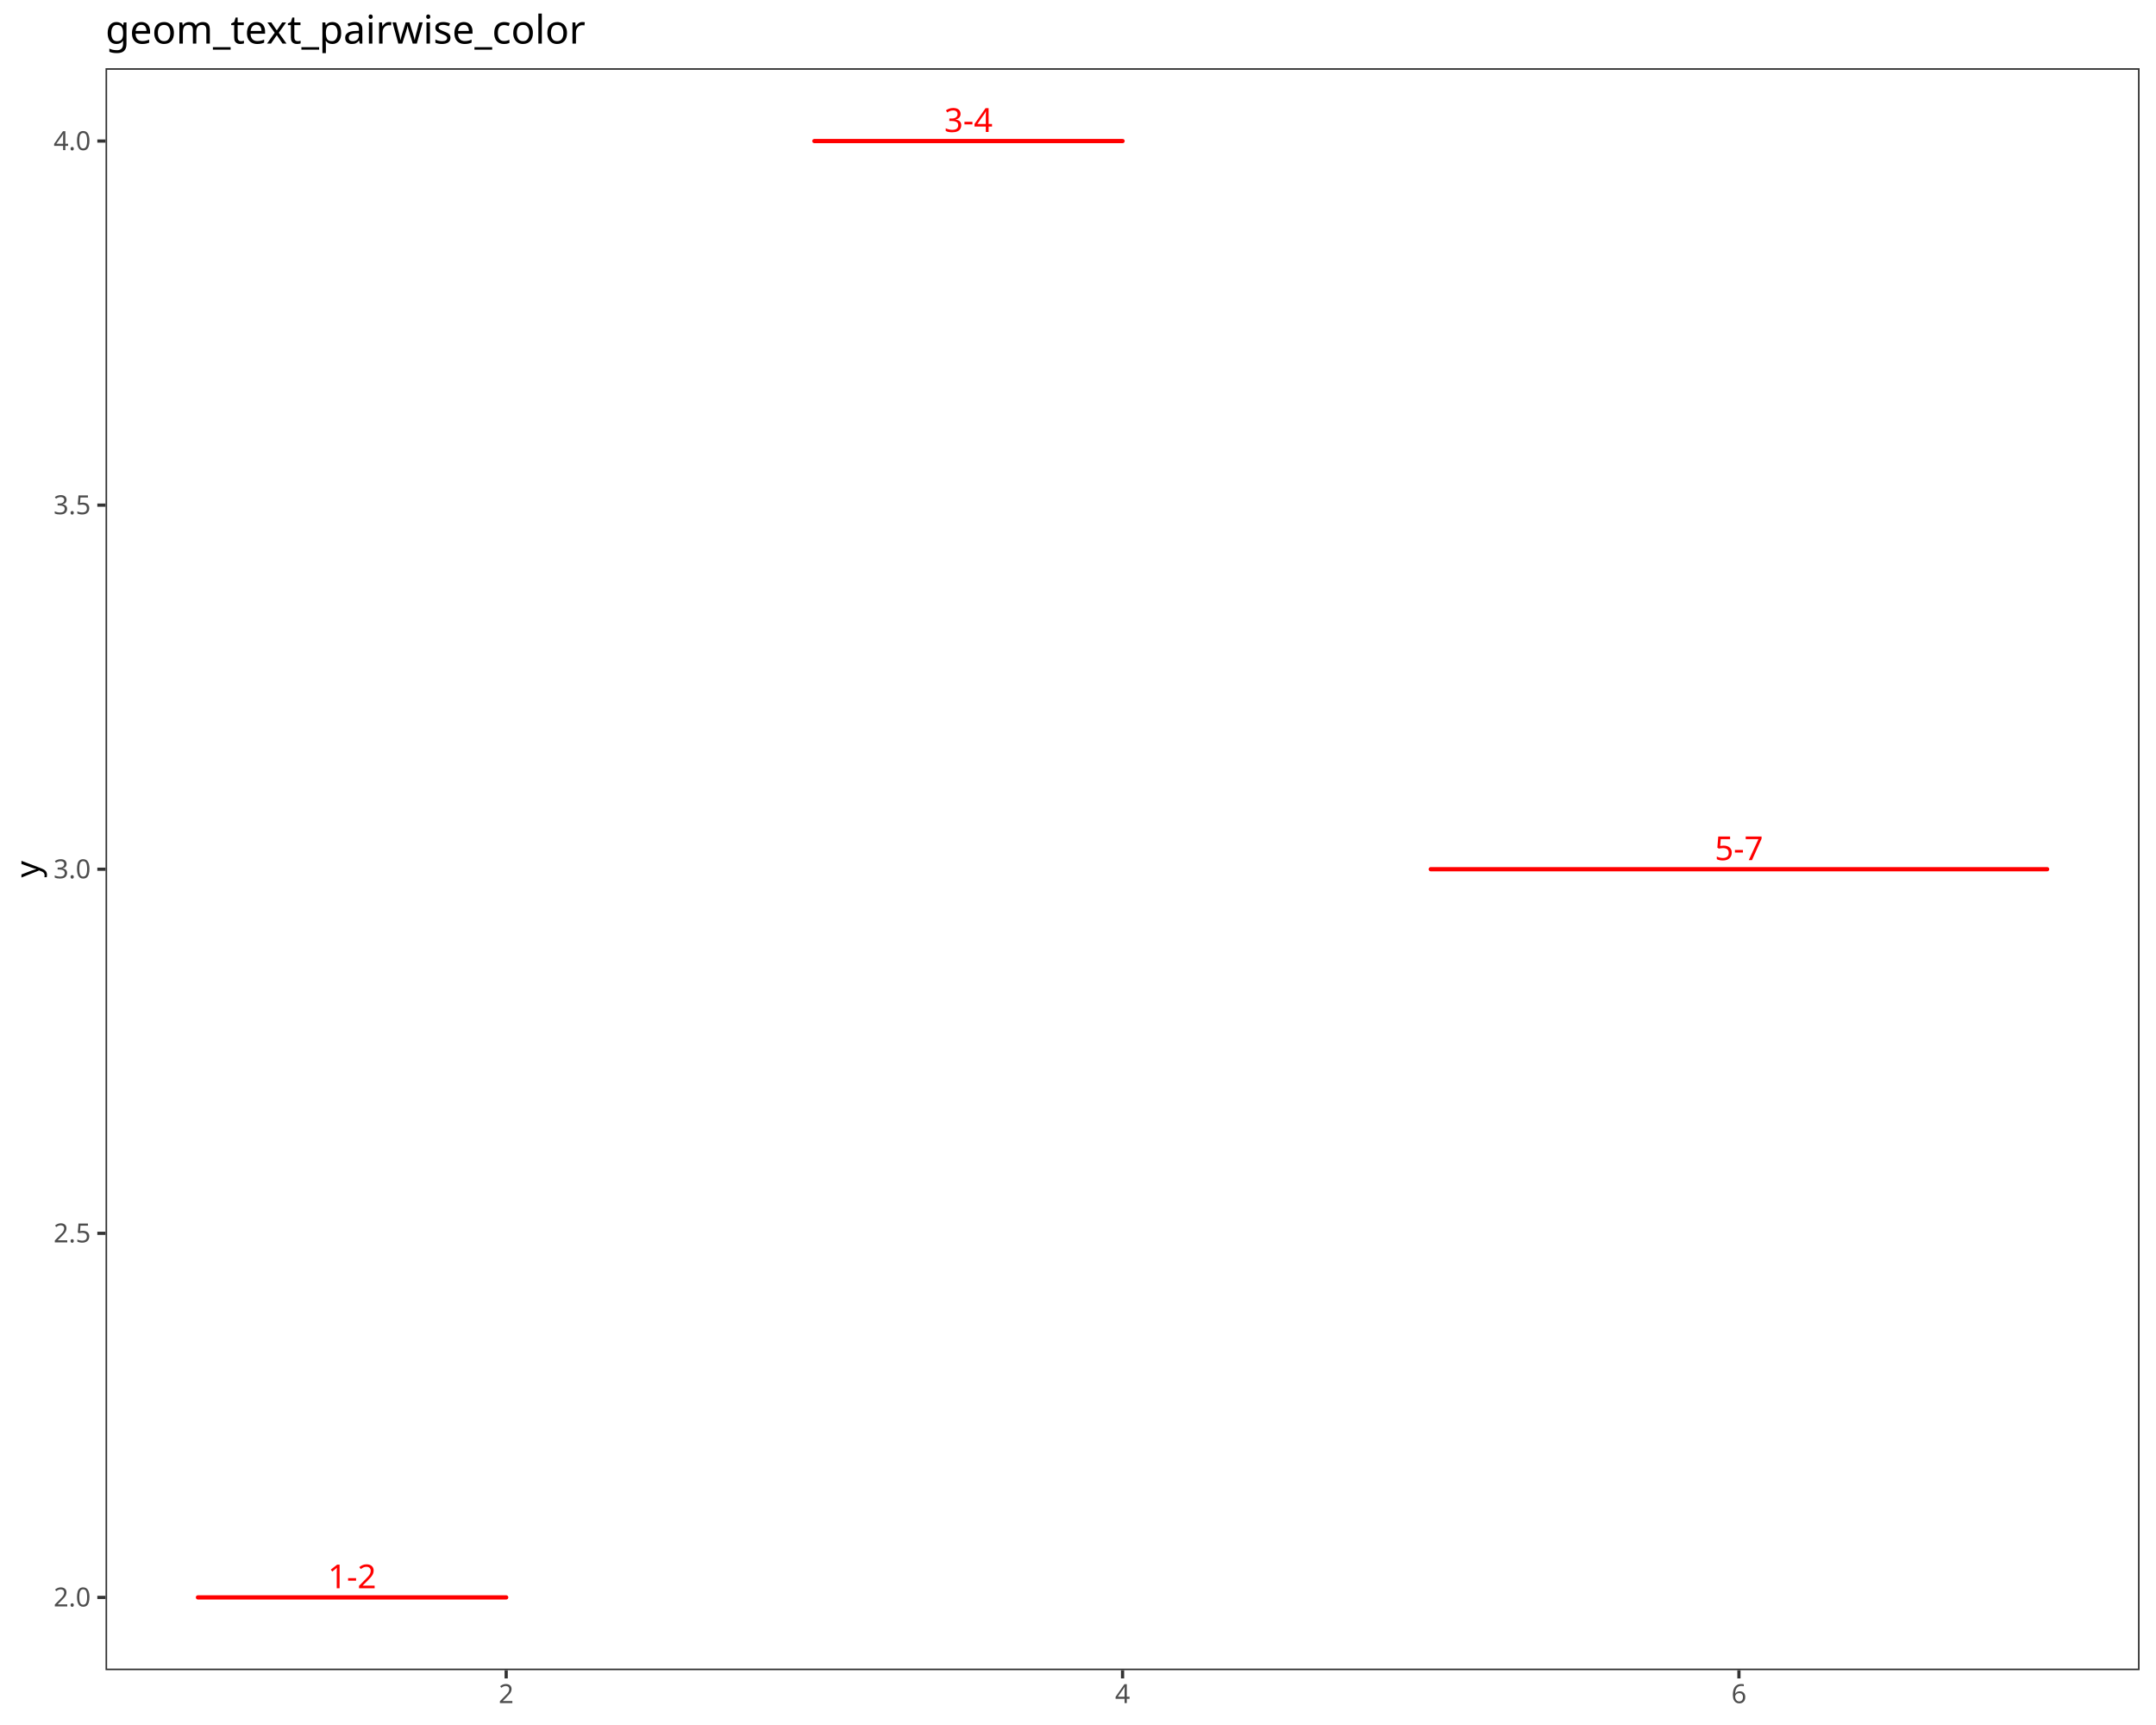
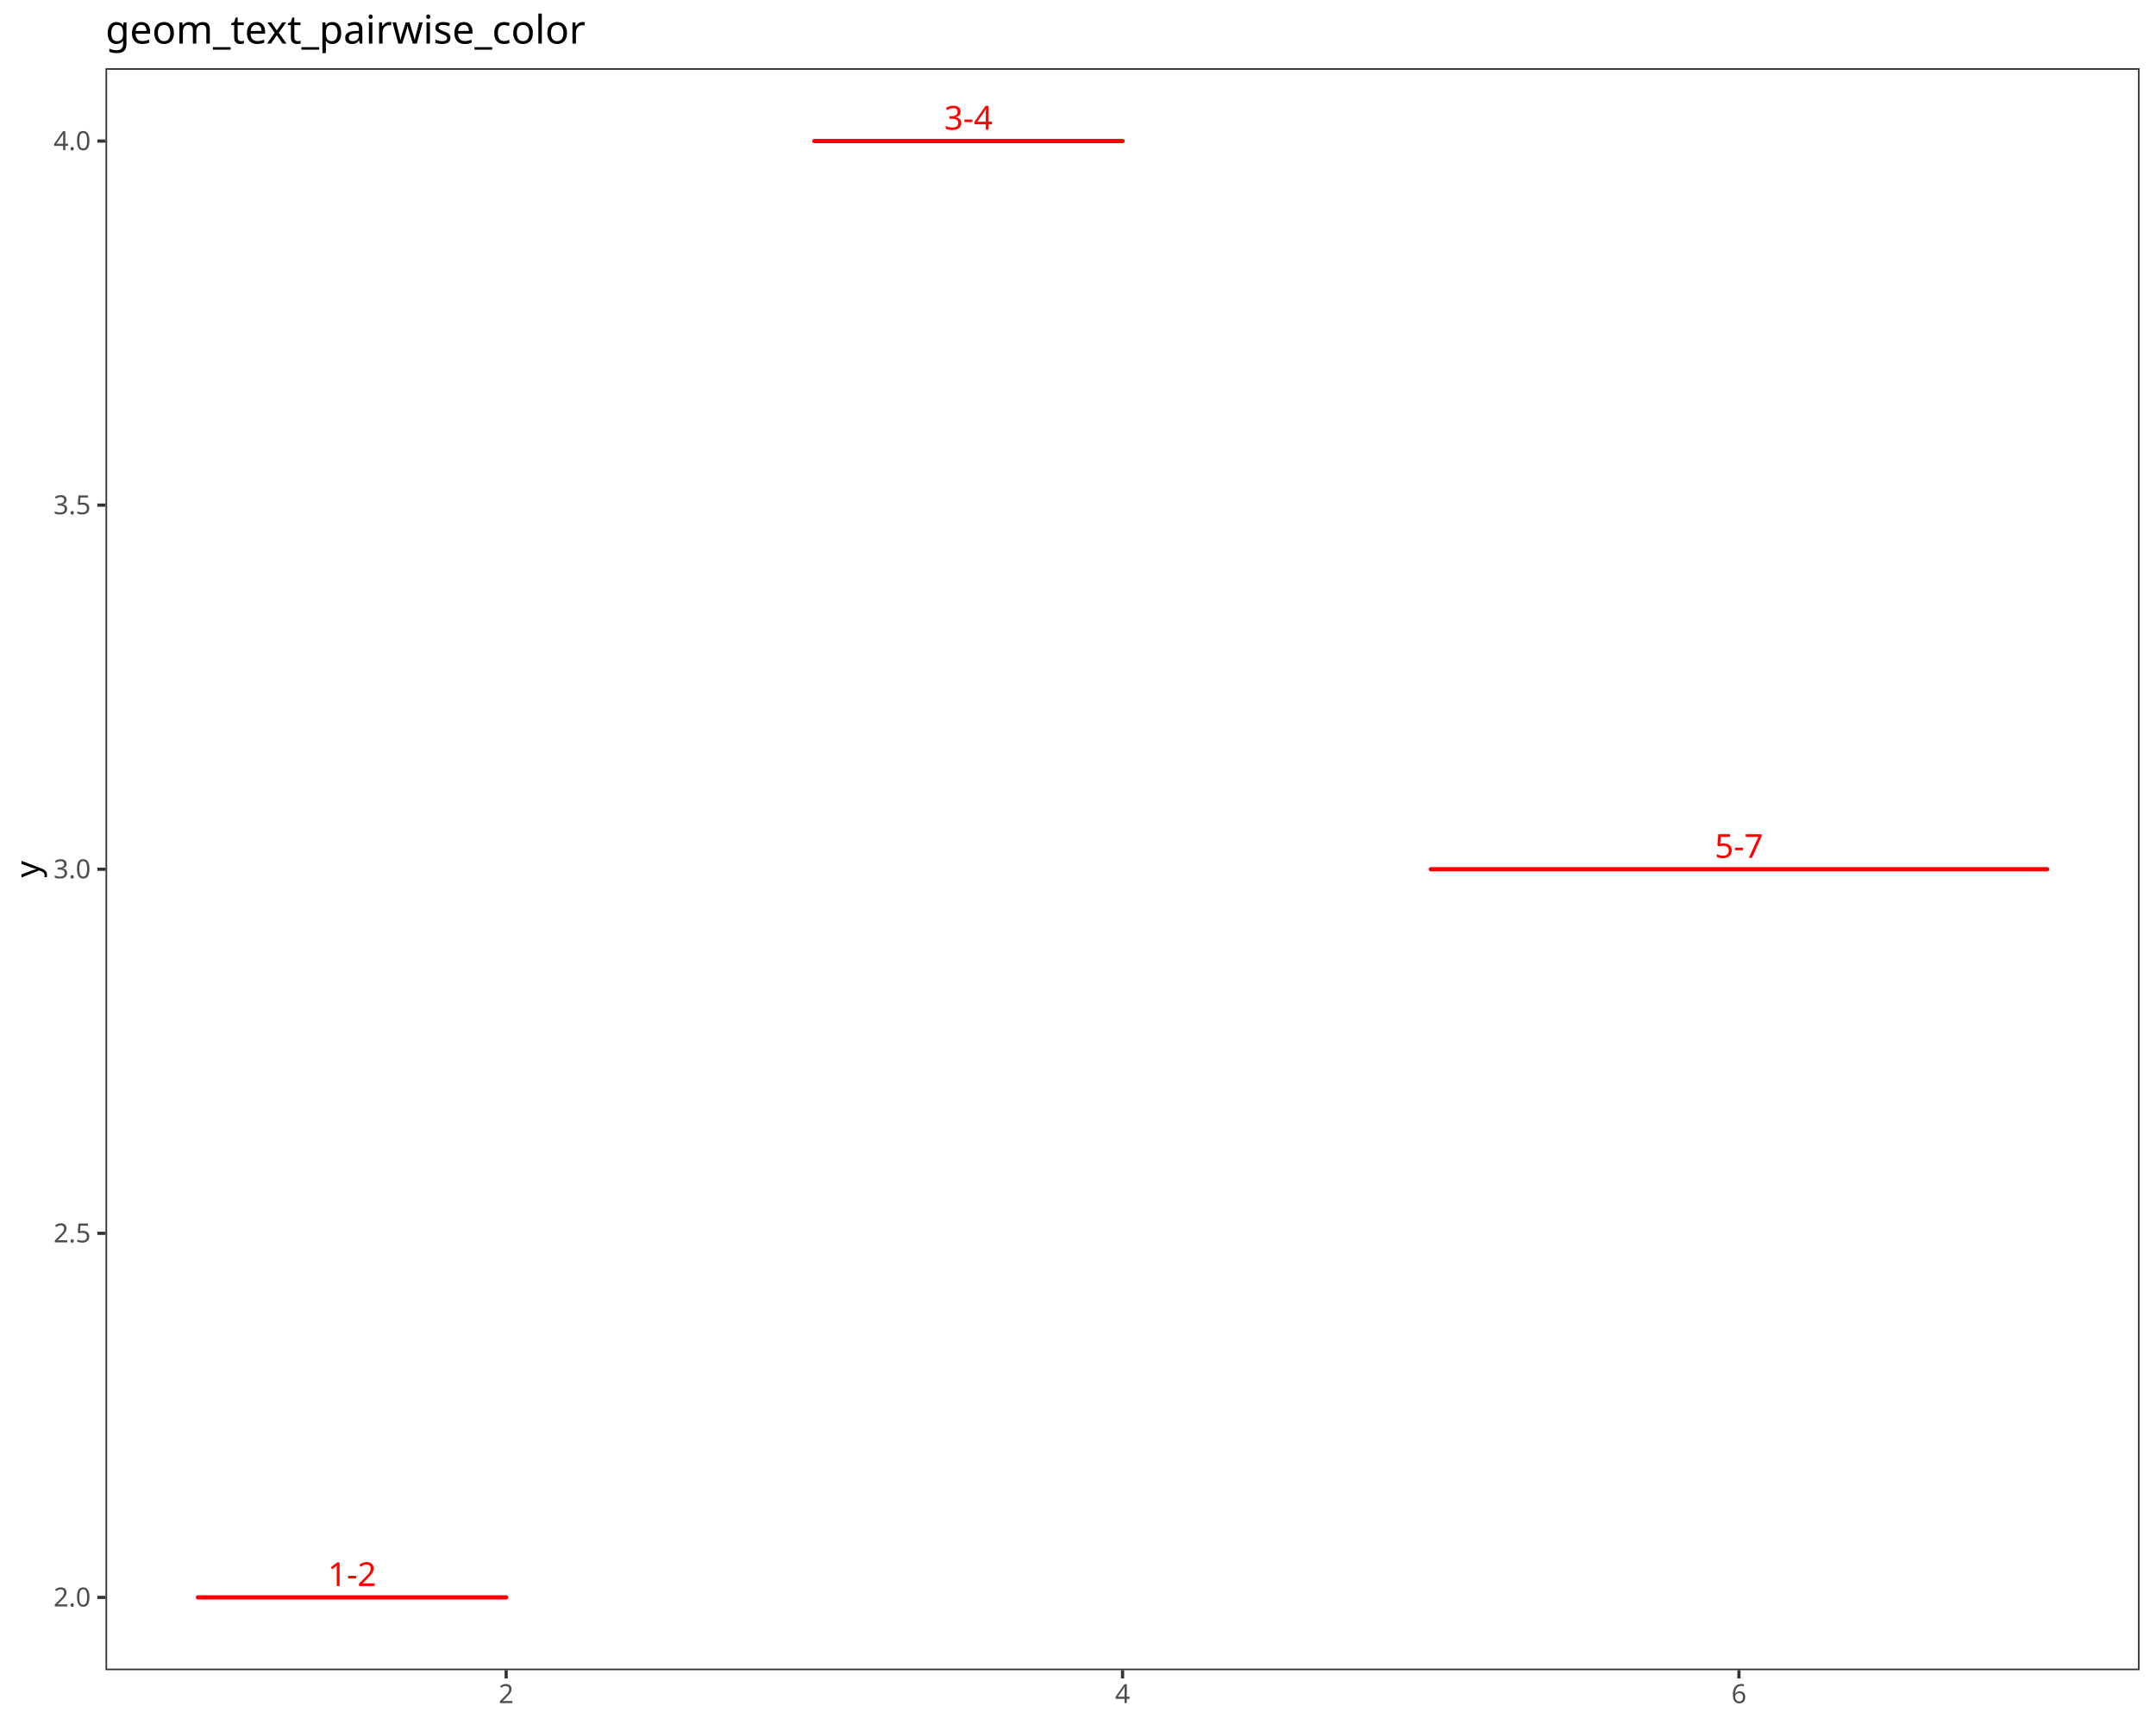
<svg xmlns="http://www.w3.org/2000/svg" class="svglite" data-engine-version="2.0" width="720.00pt" height="576.00pt" viewBox="0 0 720.00 576.00">
  <defs>
    <style type="text/css">
    .svglite line, .svglite polyline, .svglite polygon, .svglite path, .svglite rect, .svglite circle {
      fill: none;
      stroke: #000000;
      stroke-linecap: round;
      stroke-linejoin: round;
      stroke-miterlimit: 10.00;
    }
  </style>
  </defs>
  <rect width="100%" height="100%" style="stroke: none; fill: #FFFFFF;" />
  <defs>
    <clipPath id="cpMC4wMHw3MjAuMDB8MC4wMHw1NzYuMDA=">
      <rect x="0.00" y="0.00" width="720.00" height="576.00" />
    </clipPath>
  </defs>
  <g clip-path="url(#cpMC4wMHw3MjAuMDB8MC4wMHw1NzYuMDA=)">
    <rect x="0.00" y="0.00" width="720.00" height="576.00" style="stroke-width: 1.07; stroke: #FFFFFF; fill: #FFFFFF;" />
  </g>
  <defs>
    <clipPath id="cpMzUuMjR8NzE0LjUyfDIyLjc4fDU1Ny43MQ==">
      <rect x="35.24" y="22.78" width="679.28" height="534.92" />
    </clipPath>
  </defs>
  <g clip-path="url(#cpMzUuMjR8NzE0LjUyfDIyLjc4fDU1Ny43MQ==)">
    <rect x="35.24" y="22.78" width="679.28" height="534.92" style="stroke-width: 1.07; stroke: none; fill: #FFFFFF;" />
    <line x1="66.11" y1="533.39" x2="169.04" y2="533.39" style="stroke-width: 1.42; stroke: #FF0000;" />
-     <text x="117.58" y="530.35" text-anchor="middle" style="font-size: 11.04px; fill: #FF0000; font-family: sans;" textLength="15.96px" lengthAdjust="spacingAndGlyphs">1-2</text>
+     <text x="117.58" y="529.59" text-anchor="middle" style="font-size: 11.04px; fill: #FF0000; font-family: sans;" textLength="15.96px" lengthAdjust="spacingAndGlyphs">1-2</text>
    <line x1="271.96" y1="47.10" x2="374.88" y2="47.10" style="stroke-width: 1.42; stroke: #FF0000;" />
-     <text x="323.42" y="44.06" text-anchor="middle" style="font-size: 11.04px; fill: #FF0000; font-family: sans;" textLength="15.96px" lengthAdjust="spacingAndGlyphs">3-4</text>
+     <text x="323.42" y="43.30" text-anchor="middle" style="font-size: 11.04px; fill: #FF0000; font-family: sans;" textLength="15.96px" lengthAdjust="spacingAndGlyphs">3-4</text>
    <line x1="477.80" y1="290.24" x2="683.64" y2="290.24" style="stroke-width: 1.42; stroke: #FF0000;" />
-     <text x="580.72" y="287.21" text-anchor="middle" style="font-size: 11.04px; fill: #FF0000; font-family: sans;" textLength="15.96px" lengthAdjust="spacingAndGlyphs">5-7</text>
+     <text x="580.72" y="286.45" text-anchor="middle" style="font-size: 11.04px; fill: #FF0000; font-family: sans;" textLength="15.96px" lengthAdjust="spacingAndGlyphs">5-7</text>
    <rect x="35.24" y="22.78" width="679.28" height="534.92" style="stroke-width: 1.07; stroke: #333333;" />
  </g>
  <g clip-path="url(#cpMC4wMHw3MjAuMDB8MC4wMHw1NzYuMDA=)">
    <text x="30.31" y="536.42" text-anchor="end" style="font-size: 8.80px; fill: #4D4D4D; font-family: sans;" textLength="12.23px" lengthAdjust="spacingAndGlyphs">2.0</text>
    <text x="30.31" y="414.85" text-anchor="end" style="font-size: 8.80px; fill: #4D4D4D; font-family: sans;" textLength="12.23px" lengthAdjust="spacingAndGlyphs">2.5</text>
    <text x="30.31" y="293.27" text-anchor="end" style="font-size: 8.80px; fill: #4D4D4D; font-family: sans;" textLength="12.23px" lengthAdjust="spacingAndGlyphs">3.0</text>
    <text x="30.31" y="171.70" text-anchor="end" style="font-size: 8.80px; fill: #4D4D4D; font-family: sans;" textLength="12.23px" lengthAdjust="spacingAndGlyphs">3.5</text>
    <text x="30.31" y="50.13" text-anchor="end" style="font-size: 8.80px; fill: #4D4D4D; font-family: sans;" textLength="12.23px" lengthAdjust="spacingAndGlyphs">4.0</text>
    <polyline points="32.50,533.39 35.24,533.39 " style="stroke-width: 1.07; stroke: #333333; stroke-linecap: butt;" />
    <polyline points="32.50,411.82 35.24,411.82 " style="stroke-width: 1.07; stroke: #333333; stroke-linecap: butt;" />
    <polyline points="32.50,290.24 35.24,290.24 " style="stroke-width: 1.07; stroke: #333333; stroke-linecap: butt;" />
    <polyline points="32.50,168.67 35.24,168.67 " style="stroke-width: 1.07; stroke: #333333; stroke-linecap: butt;" />
    <polyline points="32.50,47.10 35.24,47.10 " style="stroke-width: 1.07; stroke: #333333; stroke-linecap: butt;" />
    <polyline points="169.04,560.45 169.04,557.71 " style="stroke-width: 1.07; stroke: #333333; stroke-linecap: butt;" />
    <polyline points="374.88,560.45 374.88,557.71 " style="stroke-width: 1.07; stroke: #333333; stroke-linecap: butt;" />
    <polyline points="580.72,560.45 580.72,557.71 " style="stroke-width: 1.07; stroke: #333333; stroke-linecap: butt;" />
    <text x="169.04" y="568.69" text-anchor="middle" style="font-size: 8.80px; fill: #4D4D4D; font-family: sans;" textLength="4.89px" lengthAdjust="spacingAndGlyphs">2</text>
    <text x="374.88" y="568.69" text-anchor="middle" style="font-size: 8.80px; fill: #4D4D4D; font-family: sans;" textLength="4.89px" lengthAdjust="spacingAndGlyphs">4</text>
    <text x="580.72" y="568.69" text-anchor="middle" style="font-size: 8.80px; fill: #4D4D4D; font-family: sans;" textLength="4.89px" lengthAdjust="spacingAndGlyphs">6</text>
    <text transform="translate(13.05,290.24) rotate(-90)" text-anchor="middle" style="font-size: 11.00px; font-family: sans;" textLength="5.50px" lengthAdjust="spacingAndGlyphs">y</text>
    <text x="35.24" y="14.56" style="font-size: 13.20px; font-family: sans;" textLength="153.37px" lengthAdjust="spacingAndGlyphs">geom_text_pairwise_color</text>
  </g>
</svg>
